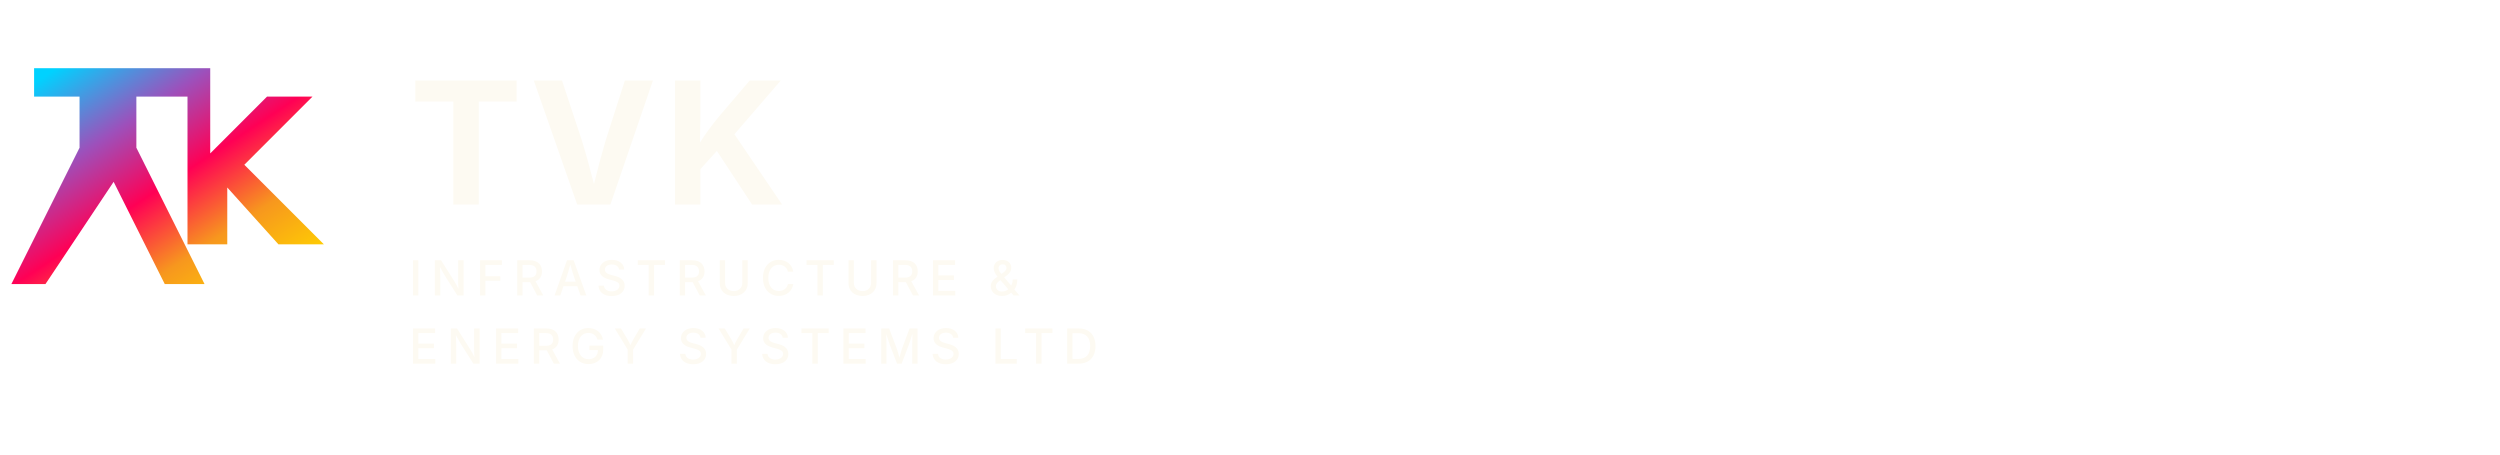
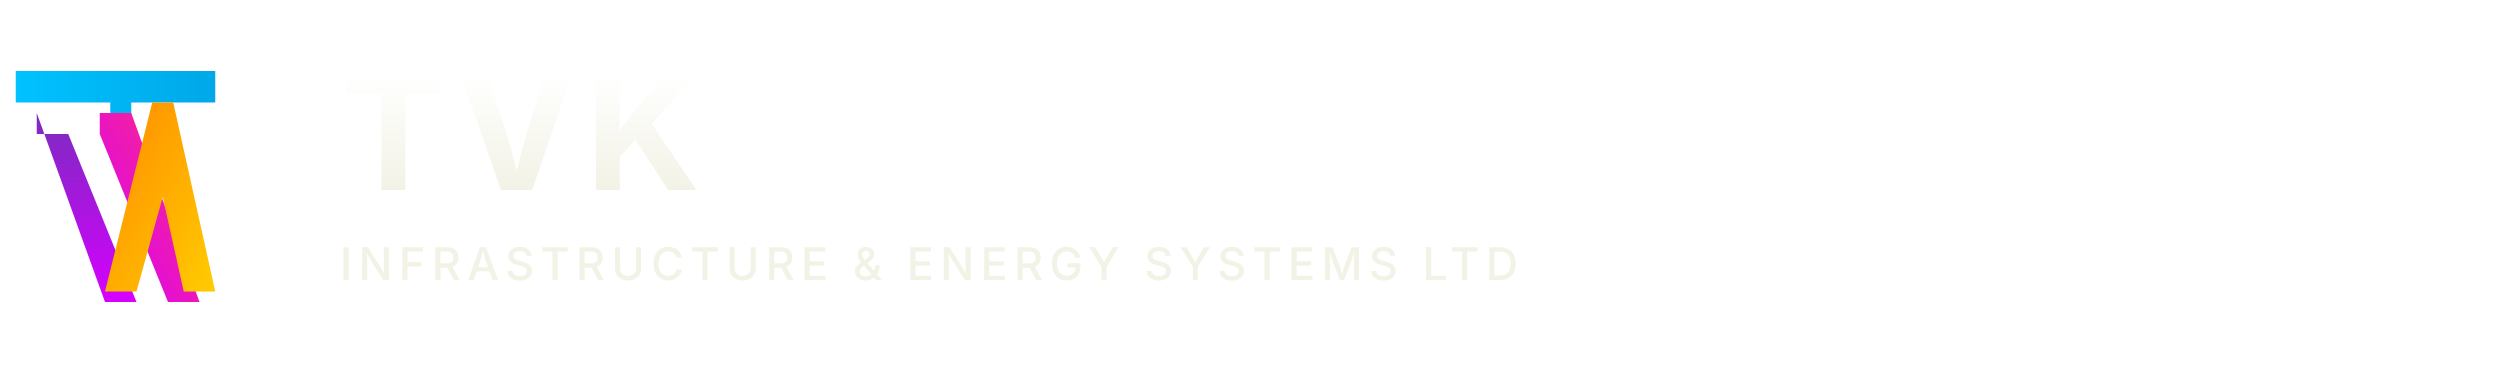
- <svg xmlns="http://www.w3.org/2000/svg" viewBox="0 0 440 80" fill="none" role="img" aria-label="TVK Infrastructure and Energy Systems">
+ <svg xmlns="http://www.w3.org/2000/svg" viewBox="0 0 500 76" fill="none" role="img" aria-label="TVK Infrastructure and Energy Systems">
  <defs>
-     <linearGradient id="tvkGrad" x1="8%" y1="6%" x2="92%" y2="94%">
-       <stop offset="0%" stop-color="#00d2ff" />
-       <stop offset="28%" stop-color="#9d50bb" />
-       <stop offset="52%" stop-color="#ff0055" />
-       <stop offset="76%" stop-color="#f7971e" />
-       <stop offset="100%" stop-color="#ffd200" />
+     <linearGradient id="ribbonCyan" x1="0%" y1="0%" x2="100%" y2="0%">
+       <stop offset="0%" stop-color="#00c2ff" />
+       <stop offset="100%" stop-color="#00a8e8" />
+     </linearGradient>
+     <linearGradient id="ribbonPurple" x1="0%" y1="0%" x2="0%" y2="100%">
+       <stop offset="0%" stop-color="#7b2cbf" />
+       <stop offset="100%" stop-color="#d600ff" />
+     </linearGradient>
+     <linearGradient id="ribbonMagenta" x1="0%" y1="100%" x2="100%" y2="0%">
+       <stop offset="0%" stop-color="#d600ff" />
+       <stop offset="100%" stop-color="#ff2d7a" />
+     </linearGradient>
+     <linearGradient id="ribbonWarm" x1="0%" y1="0%" x2="100%" y2="100%">
+       <stop offset="0%" stop-color="#ff8a00" />
+       <stop offset="100%" stop-color="#ffcc00" />
+     </linearGradient>
+     <linearGradient id="tvkWordGrad" x1="0%" y1="0%" x2="0%" y2="100%">
+       <stop offset="0%" stop-color="#ffffff" />
+       <stop offset="100%" stop-color="#f2f2e6" />
    </linearGradient>
  </defs>
-   <g transform="translate(0, 8)">
-     <path fill="url(#tvkGrad)" d="M6 4h30v5H24v9l12 24h-7L20 24 8 42H2L14 18V9H6V4zm24 0h7v15l10-10h8l-12 12 14 14h-8l-9-10v10h-7V4z" />
+   <g transform="translate(0, 10) scale(1.05)">
+     <path fill="url(#ribbonCyan)" d="M3 4h38v6H25v6h-4v-6H3V4z" />
+     <path fill="url(#ribbonPurple)" d="M7 12l13 36h6L13 16H7v-4z" />
+     <path fill="url(#ribbonMagenta)" d="M19 16l13 32h6L25 12h-6v4z" />
+     <path fill="url(#ribbonWarm)" d="M27 10h6l8 36h-6l-4-18-5 18h-6l9-36z" />
  </g>
-   <text x="72" y="36" fill="#fdfaf2" font-family="'IBM Plex Sans', system-ui, -apple-system, 'Segoe UI', sans-serif" font-size="30" font-weight="700" letter-spacing="0.04em">TVK</text>
-   <text x="72" y="52" fill="#fdfaf2" font-family="'IBM Plex Sans', system-ui, -apple-system, 'Segoe UI', sans-serif" font-size="8.5" font-weight="500" letter-spacing="0.18em">INFRASTRUCTURE &amp;</text>
-   <text x="72" y="64" fill="#fdfaf2" font-family="'IBM Plex Sans', system-ui, -apple-system, 'Segoe UI', sans-serif" font-size="8.5" font-weight="500" letter-spacing="0.18em">ENERGY SYSTEMS LTD</text>
+   <text x="68" y="38" fill="url(#tvkWordGrad)" font-family="'IBM Plex Sans', system-ui, -apple-system, 'Segoe UI', sans-serif" font-size="32" font-weight="700" letter-spacing="0.06em">TVK</text>
+   <text x="68" y="56" fill="#f2f2e6" font-family="'IBM Plex Sans', system-ui, -apple-system, 'Segoe UI', sans-serif" font-size="9" font-weight="500" letter-spacing="0.14em">INFRASTRUCTURE &amp; ENERGY SYSTEMS LTD</text>
</svg>
